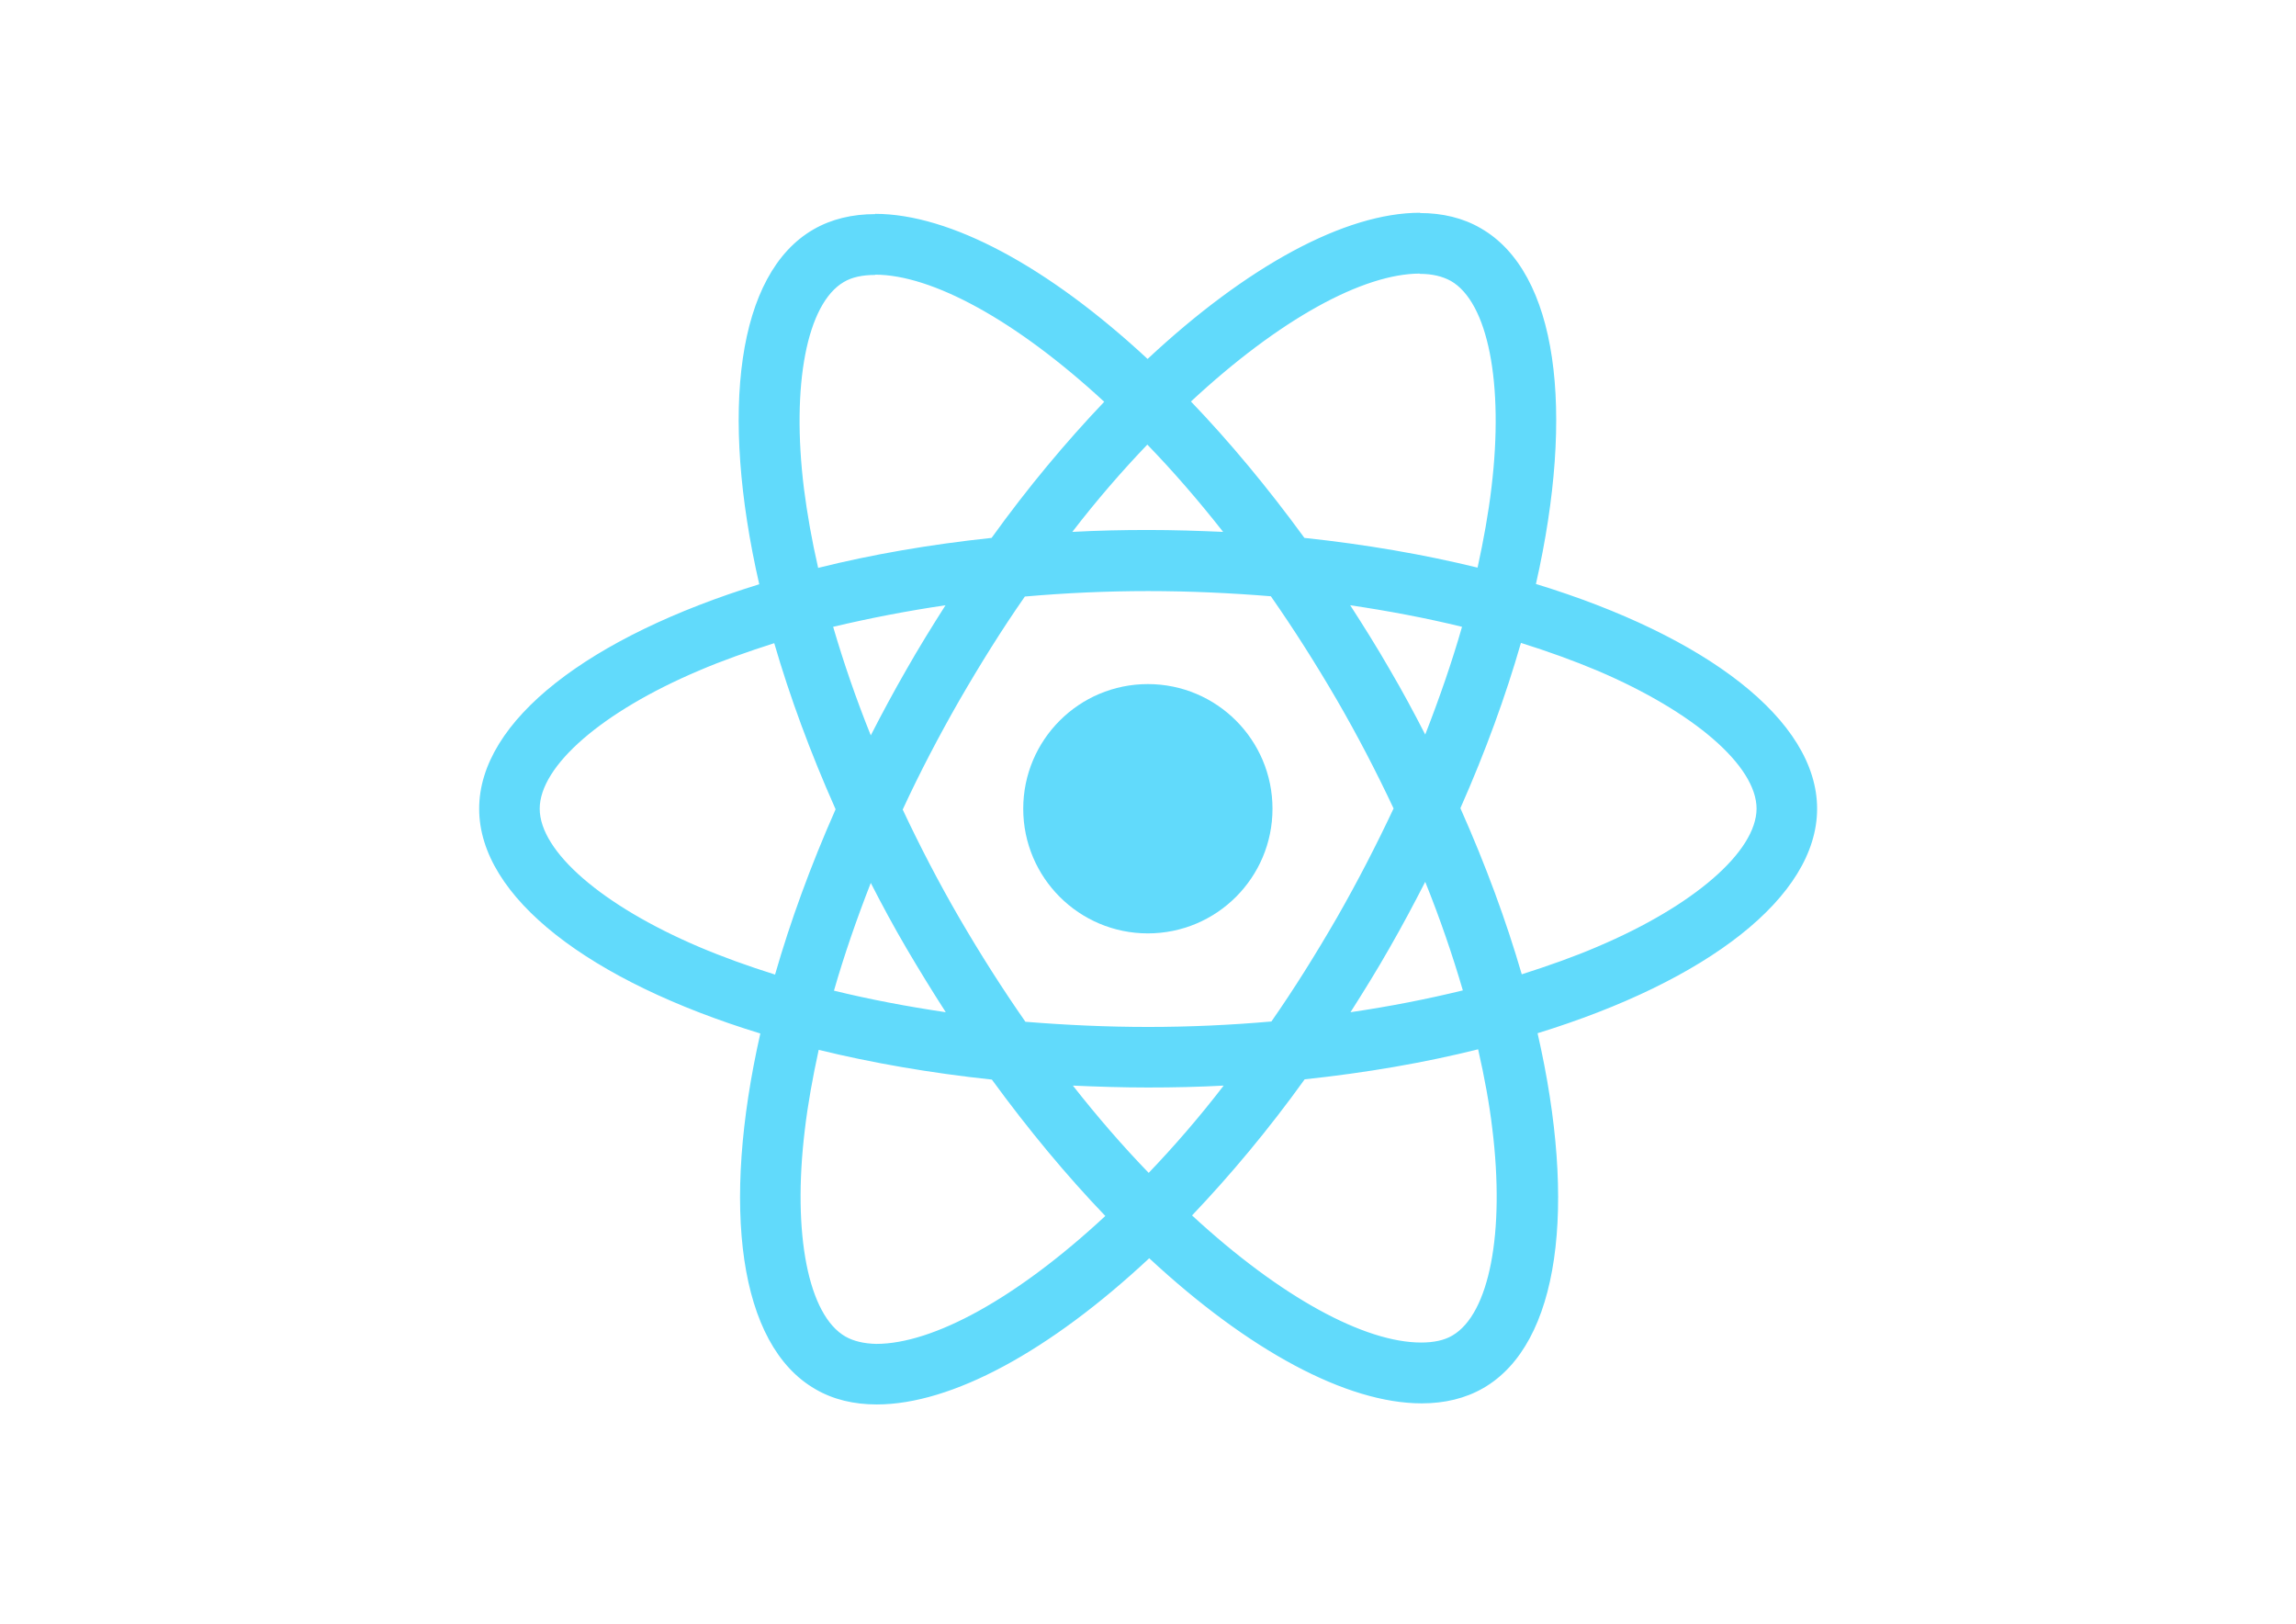
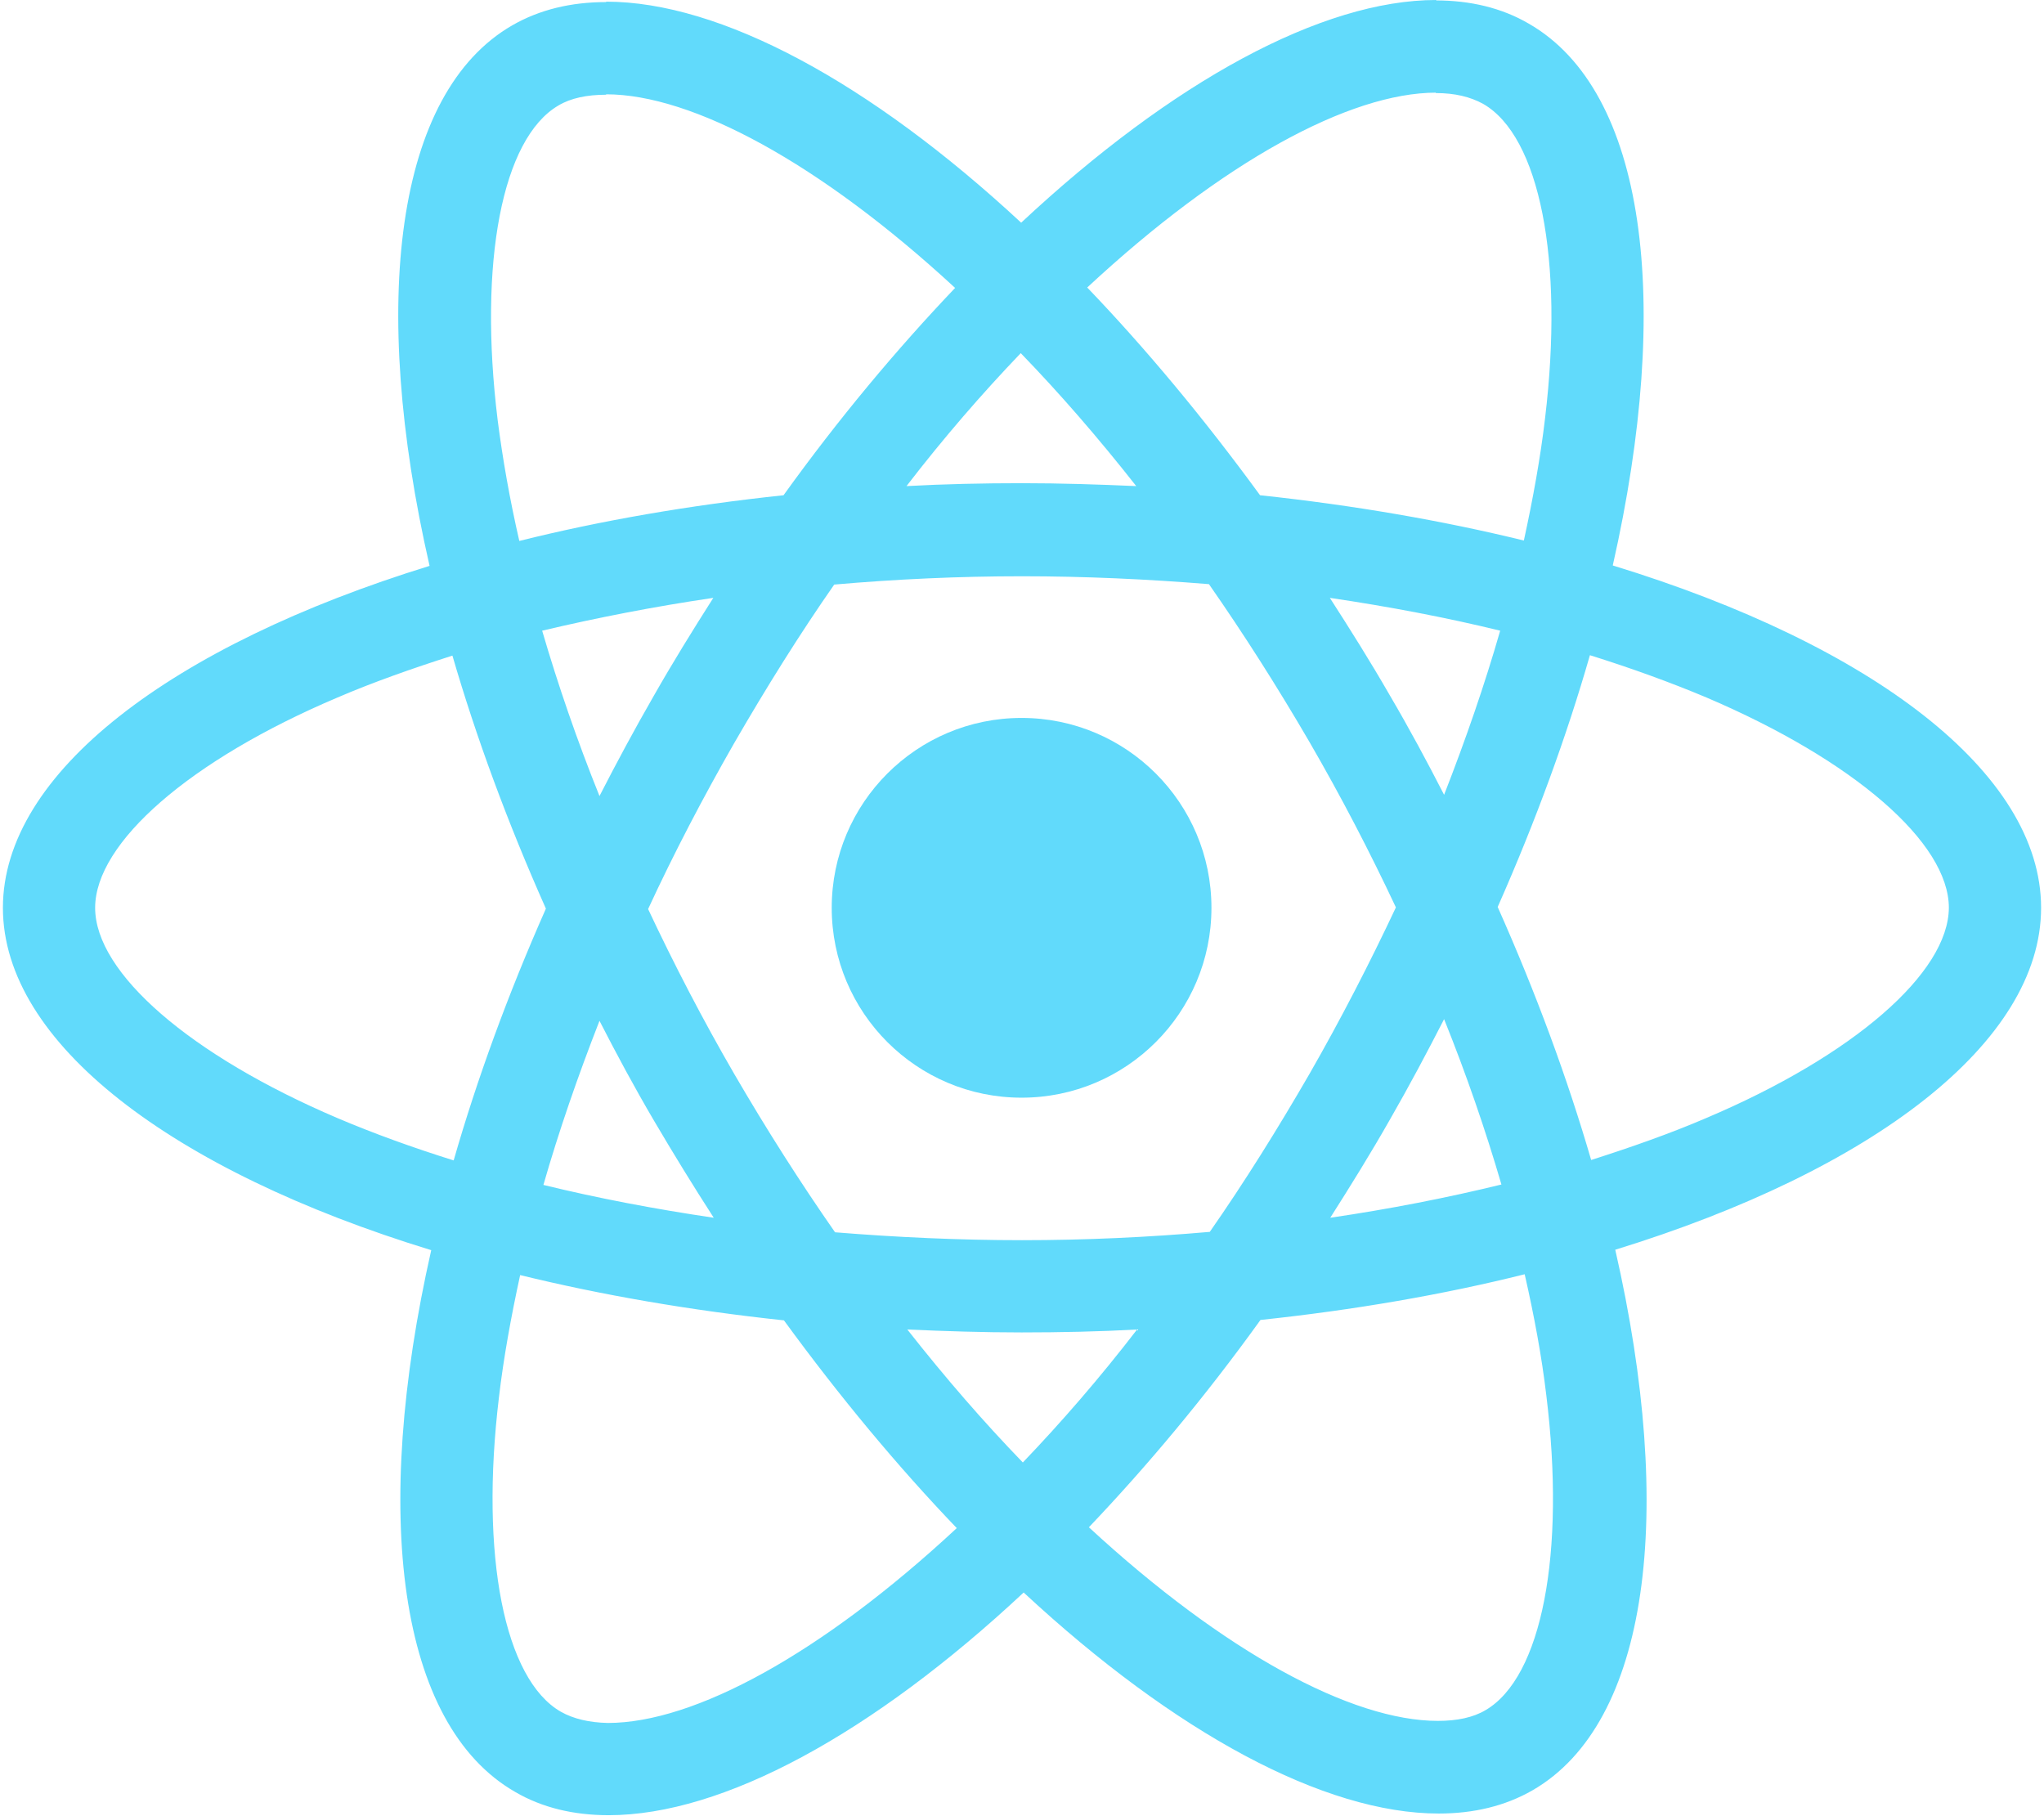
- <svg xmlns="http://www.w3.org/2000/svg" version="1.1" id="Layer_2_1_" x="0px" y="0px" viewBox="0 0 841.9 595.3" enable-background="new 0 0 841.9 595.3" xml:space="preserve">
-   <g>
-     <path fill="#61DAFB" d="M666.3,296.5c0-32.5-40.7-63.3-103.1-82.4c14.4-63.6,8-114.2-20.2-130.4c-6.5-3.8-14.1-5.6-22.4-5.6v22.3   c4.6,0,8.3,0.9,11.4,2.6c13.6,7.8,19.5,37.5,14.9,75.7c-1.1,9.4-2.9,19.3-5.1,29.4c-19.6-4.8-41-8.5-63.5-10.9   c-13.5-18.5-27.5-35.3-41.6-50c32.6-30.3,63.2-46.9,84-46.9l0-22.3c0,0,0,0,0,0c-27.5,0-63.5,19.6-99.9,53.6   c-36.4-33.8-72.4-53.2-99.9-53.2v22.3c20.7,0,51.4,16.5,84,46.6c-14,14.7-28,31.4-41.3,49.9c-22.6,2.4-44,6.1-63.6,11   c-2.3-10-4-19.7-5.2-29c-4.7-38.2,1.1-67.9,14.6-75.8c3-1.8,6.9-2.6,11.5-2.6l0-22.3c0,0,0,0,0,0c-8.4,0-16,1.8-22.6,5.6   c-28.1,16.2-34.4,66.7-19.9,130.1c-62.2,19.2-102.7,49.9-102.7,82.3c0,32.5,40.7,63.3,103.1,82.4c-14.4,63.6-8,114.2,20.2,130.4   c6.5,3.8,14.1,5.6,22.5,5.6c27.5,0,63.5-19.6,99.9-53.6c36.4,33.8,72.4,53.2,99.9,53.2c8.4,0,16-1.8,22.6-5.6   c28.1-16.2,34.4-66.7,19.9-130.1C625.8,359.7,666.3,328.9,666.3,296.5z M536.1,229.8c-3.7,12.9-8.3,26.2-13.5,39.5   c-4.1-8-8.4-16-13.1-24c-4.6-8-9.5-15.8-14.4-23.4C509.3,224,523,226.6,536.1,229.8z M490.3,336.3c-7.8,13.5-15.8,26.3-24.1,38.2   c-14.9,1.3-30,2-45.2,2c-15.1,0-30.2-0.7-45-1.9c-8.3-11.9-16.4-24.6-24.2-38c-7.6-13.1-14.5-26.4-20.8-39.8   c6.2-13.4,13.2-26.8,20.7-39.9c7.8-13.5,15.8-26.3,24.1-38.2c14.9-1.3,30-2,45.2-2c15.1,0,30.2,0.7,45,1.9   c8.3,11.9,16.4,24.6,24.2,38c7.6,13.1,14.5,26.4,20.8,39.8C504.7,309.8,497.8,323.2,490.3,336.3z M522.6,323.3   c5.4,13.4,10,26.8,13.8,39.8c-13.1,3.2-26.9,5.9-41.2,8c4.9-7.7,9.8-15.6,14.4-23.7C514.2,339.4,518.5,331.3,522.6,323.3z    M421.2,430c-9.3-9.6-18.6-20.3-27.8-32c9,0.4,18.2,0.7,27.5,0.7c9.4,0,18.7-0.2,27.8-0.7C439.7,409.7,430.4,420.4,421.2,430z    M346.8,371.1c-14.2-2.1-27.9-4.7-41-7.9c3.7-12.9,8.3-26.2,13.5-39.5c4.1,8,8.4,16,13.1,24C337.1,355.7,341.9,363.5,346.8,371.1z    M420.7,163c9.3,9.6,18.6,20.3,27.8,32c-9-0.4-18.2-0.7-27.5-0.7c-9.4,0-18.7,0.2-27.8,0.7C402.2,183.3,411.5,172.6,420.7,163z    M346.7,221.9c-4.9,7.7-9.8,15.6-14.4,23.7c-4.6,8-8.9,16-13,24c-5.4-13.4-10-26.8-13.8-39.8C318.6,226.7,332.4,224,346.7,221.9z    M256.2,347.1c-35.4-15.1-58.3-34.9-58.3-50.6c0-15.7,22.9-35.6,58.3-50.6c8.6-3.7,18-7,27.7-10.1c5.7,19.6,13.2,40,22.5,60.9   c-9.2,20.8-16.6,41.1-22.2,60.6C274.3,354.2,264.9,350.8,256.2,347.1z M310,490c-13.6-7.8-19.5-37.5-14.9-75.7   c1.1-9.4,2.9-19.3,5.1-29.4c19.6,4.8,41,8.5,63.5,10.9c13.5,18.5,27.5,35.3,41.6,50c-32.6,30.3-63.2,46.9-84,46.9   C316.8,492.6,313,491.7,310,490z M547.2,413.8c4.7,38.2-1.1,67.9-14.6,75.8c-3,1.8-6.9,2.6-11.5,2.6c-20.7,0-51.4-16.5-84-46.6   c14-14.7,28-31.4,41.3-49.9c22.6-2.4,44-6.1,63.6-11C544.3,394.8,546.1,404.5,547.2,413.8z M585.7,347.1c-8.6,3.7-18,7-27.7,10.1   c-5.7-19.6-13.2-40-22.5-60.9c9.2-20.8,16.6-41.1,22.2-60.6c9.9,3.1,19.3,6.5,28.1,10.2c35.4,15.1,58.3,34.9,58.3,50.6   C644,312.2,621.1,332.1,585.7,347.1z" />
-     <polygon fill="#61DAFB" points="320.8,78.4 320.8,78.4 320.8,78.4  " />
-     <circle fill="#61DAFB" cx="420.9" cy="296.5" r="45.7" />
-     <polygon fill="#61DAFB" points="520.5,78.1 520.5,78.1 520.5,78.1  " />
+ <svg xmlns="http://www.w3.org/2000/svg" width="492px" height="437px" viewBox="0 0 492 437" version="1.1">
+   <g id="Page-1" stroke="none" stroke-width="1" fill="none" fill-rule="evenodd">
+     <g id="React-icon" fill="#61DAFB" fill-rule="nonzero">
+       <path d="M491.3,218.5 C491.3,186 450.6,155.2 388.2,136.1 C402.6,72.5 396.2,21.9 368,5.7 C361.5,1.9 353.9,0.1 345.6,0.1 L345.6,22.4 C350.2,22.4 353.9,23.3 357,25 C370.6,32.8 376.5,62.5 371.9,100.7 C370.8,110.1 369,120 366.8,130.1 C347.2,125.3 325.8,121.6 303.3,119.2 C289.8,100.7 275.8,83.9 261.7,69.2 C294.3,38.9 324.9,22.3 345.7,22.3 L345.7,0 C345.7,0 345.7,0 345.7,0 C318.2,0 282.2,19.6 245.8,53.6 C209.4,19.8 173.4,0.4 145.9,0.4 L145.9,22.7 C166.6,22.7 197.3,39.2 229.9,69.3 C215.9,84 201.9,100.7 188.6,119.2 C166,121.6 144.6,125.3 125,130.2 C122.7,120.2 121,110.5 119.8,101.2 C115.1,63 120.9,33.3 134.4,25.4 C137.4,23.6 141.3,22.8 145.9,22.8 L145.9,0.5 C145.9,0.5 145.9,0.5 145.9,0.5 C137.5,0.5 129.9,2.3 123.3,6.1 C95.2,22.3 88.9,72.8 103.4,136.2 C41.2,155.4 0.7,186.1 0.7,218.5 C0.7,251 41.4,281.8 103.8,300.9 C89.4,364.5 95.8,415.1 124,431.3 C130.5,435.1 138.1,436.9 146.5,436.9 C174,436.9 210,417.3 246.4,383.3 C282.8,417.1 318.8,436.5 346.3,436.5 C354.7,436.5 362.3,434.7 368.9,430.9 C397,414.7 403.3,364.2 388.8,300.8 C450.8,281.7 491.3,250.9 491.3,218.5 Z M361.1,151.8 C357.4,164.7 352.8,178 347.6,191.3 C343.5,183.3 339.2,175.3 334.5,167.3 C329.9,159.3 325,151.5 320.1,143.9 C334.3,146 348,148.6 361.1,151.8 Z M315.3,258.3 C307.5,271.8 299.5,284.6 291.2,296.5 C276.3,297.8 261.2,298.5 246,298.5 C230.9,298.5 215.8,297.8 201,296.6 C192.7,284.7 184.6,272 176.8,258.6 C169.2,245.5 162.3,232.2 156,218.8 C162.2,205.4 169.2,192 176.7,178.9 C184.5,165.4 192.5,152.6 200.8,140.7 C215.7,139.4 230.8,138.7 246,138.7 C261.1,138.7 276.2,139.4 291,140.6 C299.3,152.5 307.4,165.2 315.2,178.6 C322.8,191.7 329.7,205 336,218.4 C329.7,231.8 322.8,245.2 315.3,258.3 Z M347.6,245.3 C353,258.7 357.6,272.1 361.4,285.1 C348.3,288.3 334.5,291 320.2,293.1 C325.1,285.4 330,277.5 334.6,269.4 C339.2,261.4 343.5,253.3 347.6,245.3 Z M246.2,352 C236.9,342.4 227.6,331.7 218.4,320 C227.4,320.4 236.6,320.7 245.9,320.7 C255.3,320.7 264.6,320.5 273.7,320 C264.7,331.7 255.4,342.4 246.2,352 Z M171.8,293.1 C157.6,291 143.9,288.4 130.8,285.2 C134.5,272.3 139.1,259 144.3,245.7 C148.4,253.7 152.7,261.7 157.4,269.7 C162.1,277.7 166.9,285.5 171.8,293.1 Z M245.7,85 C255,94.6 264.3,105.3 273.5,117 C264.5,116.6 255.3,116.3 246,116.3 C236.6,116.3 227.3,116.5 218.2,117 C227.2,105.3 236.5,94.6 245.7,85 Z M171.7,143.9 C166.8,151.6 161.9,159.5 157.3,167.6 C152.7,175.6 148.4,183.6 144.3,191.6 C138.9,178.2 134.3,164.8 130.5,151.8 C143.6,148.7 157.4,146 171.7,143.9 Z M81.2,269.1 C45.8,254 22.9,234.2 22.9,218.5 C22.9,202.8 45.8,182.9 81.2,167.9 C89.8,164.2 99.2,160.9 108.9,157.8 C114.6,177.4 122.1,197.8 131.4,218.7 C122.2,239.5 114.8,259.8 109.2,279.3 C99.3,276.2 89.9,272.8 81.2,269.1 Z M135,412 C121.4,404.2 115.5,374.5 120.1,336.3 C121.2,326.9 123,317 125.2,306.9 C144.8,311.7 166.2,315.4 188.7,317.8 C202.2,336.3 216.2,353.1 230.3,367.8 C197.7,398.1 167.1,414.7 146.3,414.7 C141.8,414.6 138,413.7 135,412 Z M372.2,335.8 C376.9,374 371.1,403.7 357.6,411.6 C354.6,413.4 350.7,414.2 346.1,414.2 C325.4,414.2 294.7,397.7 262.1,367.6 C276.1,352.9 290.1,336.2 303.4,317.7 C326,315.3 347.4,311.6 367,306.7 C369.3,316.8 371.1,326.5 372.2,335.8 Z M410.7,269.1 C402.1,272.8 392.7,276.1 383,279.2 C377.3,259.6 369.8,239.2 360.5,218.3 C369.7,197.5 377.1,177.2 382.7,157.7 C392.6,160.8 402,164.2 410.8,167.9 C446.2,183 469.1,202.8 469.1,218.5 C469,234.2 446.1,254.1 410.7,269.1 Z" id="Shape" />
+       <circle id="Oval" cx="245.9" cy="218.5" r="45.7" />
+     </g>
  </g>
</svg>
